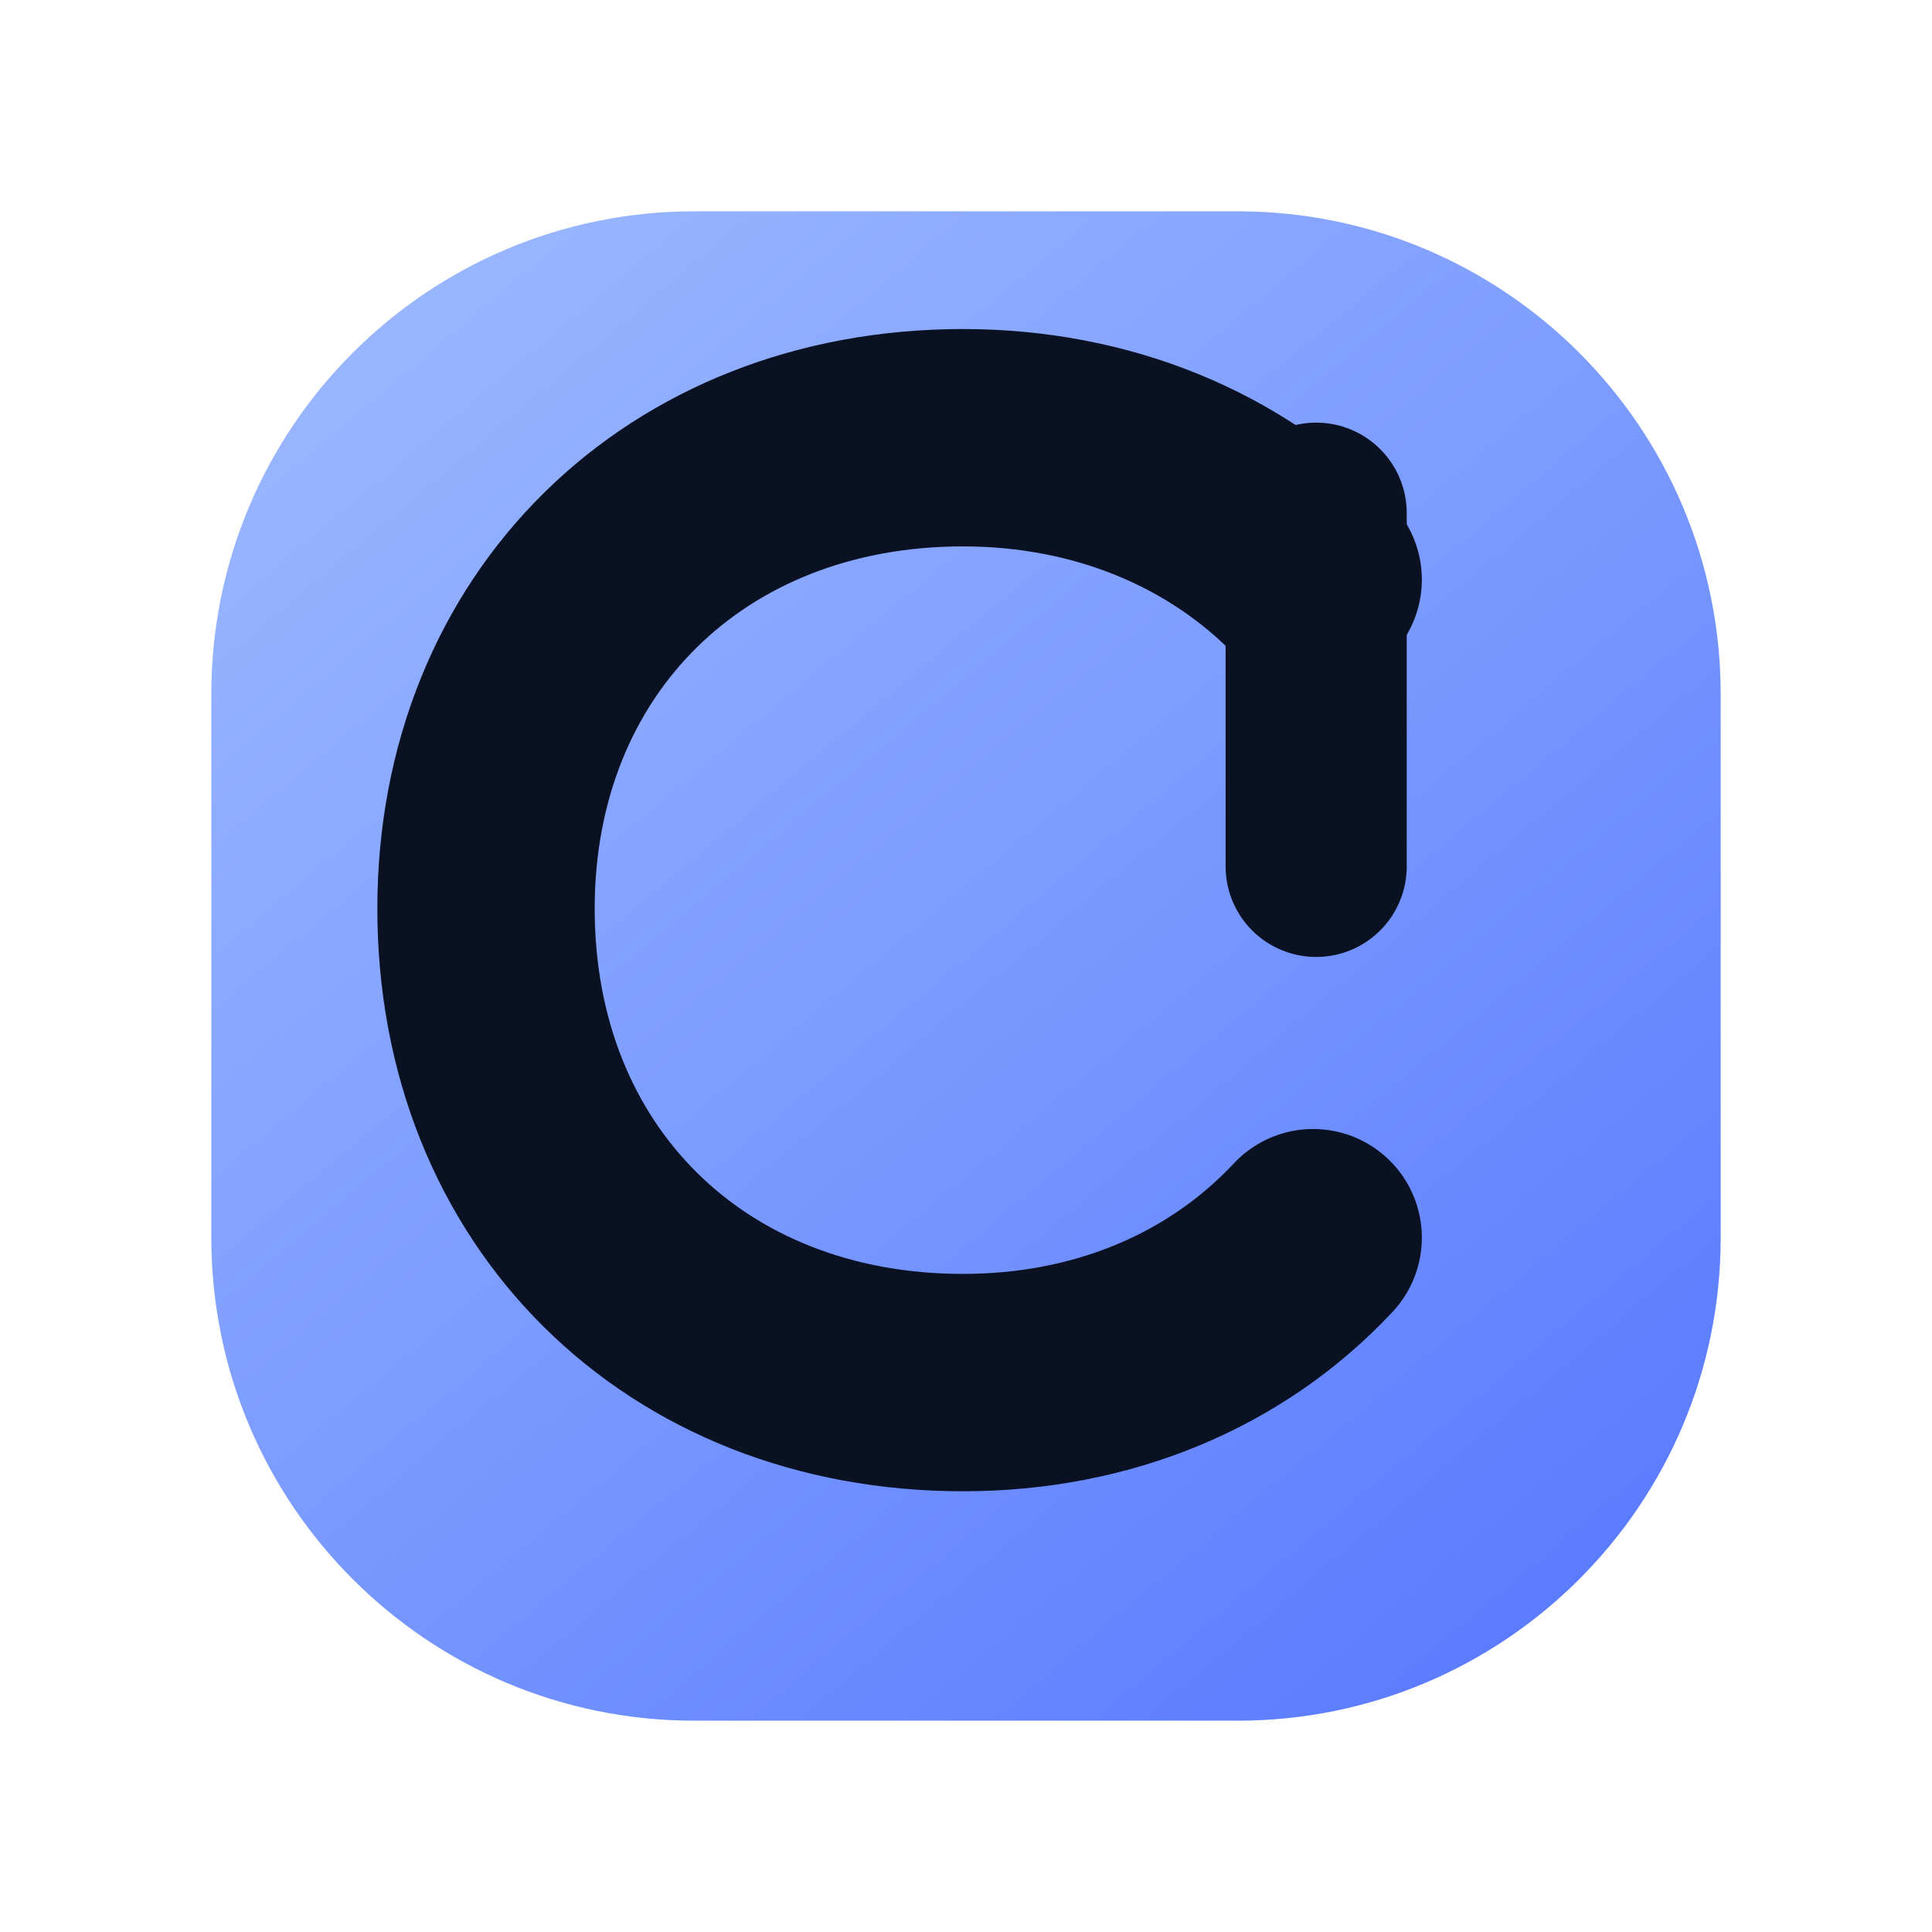
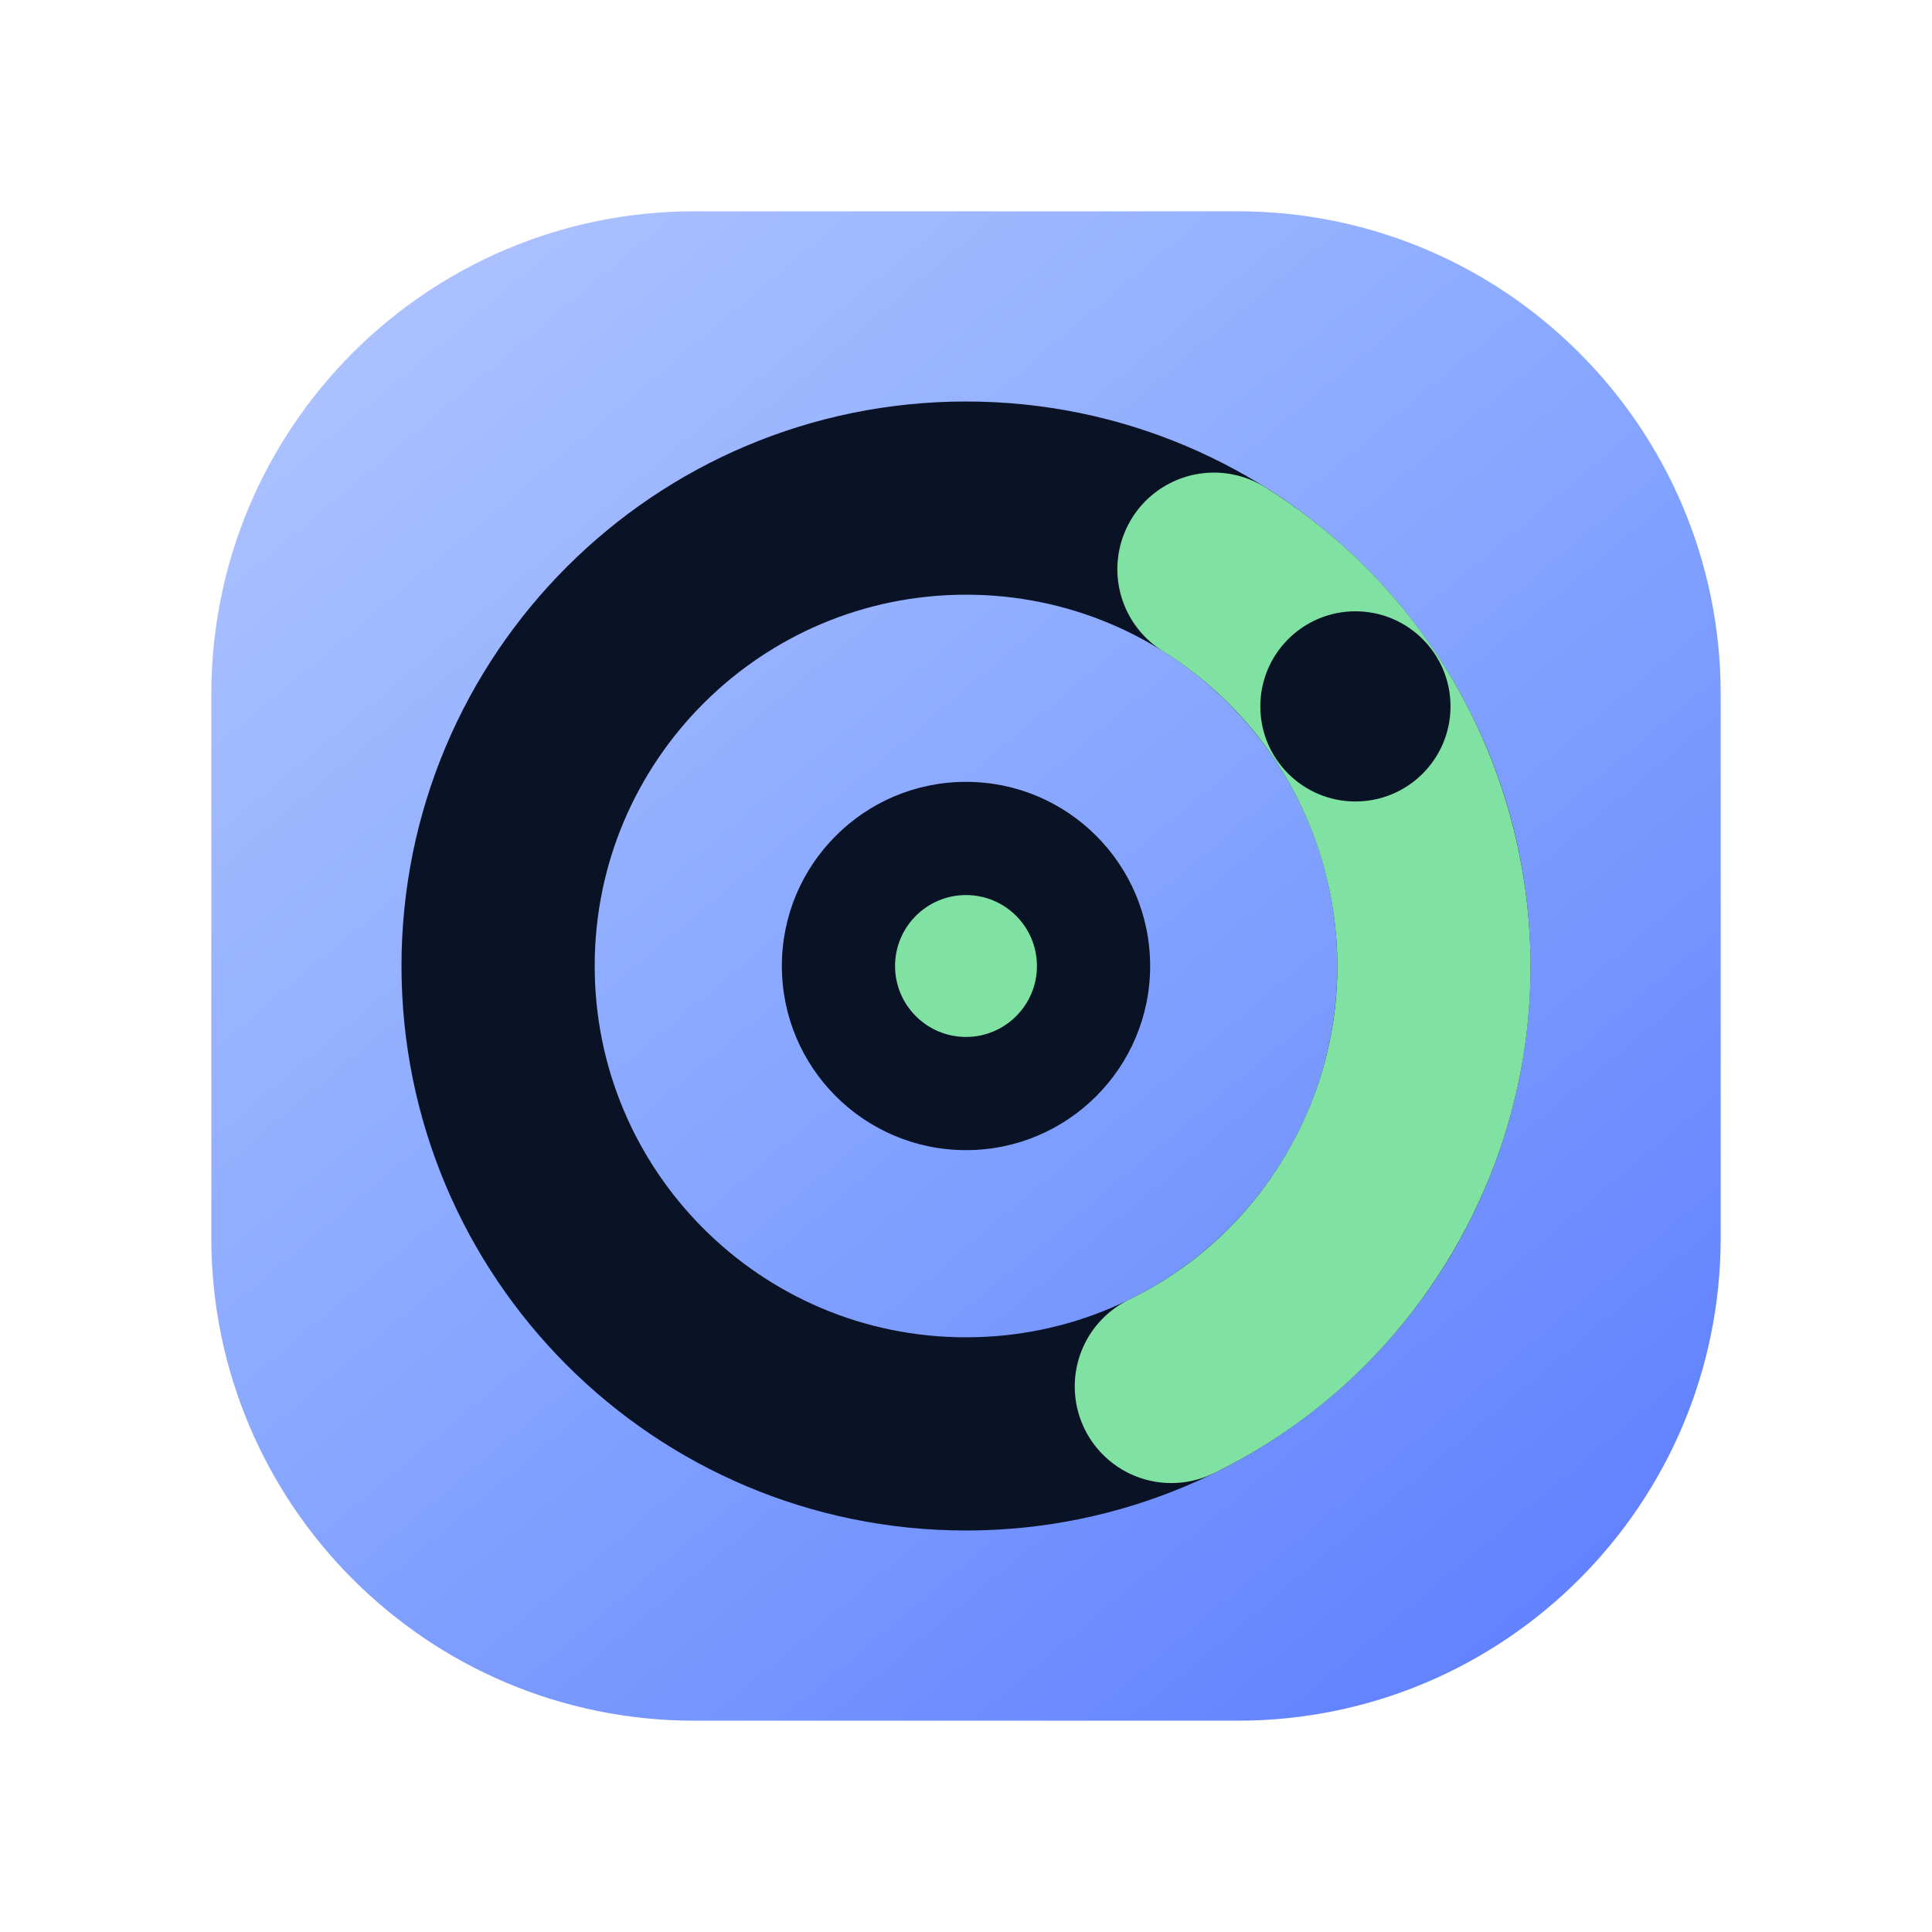
<svg xmlns="http://www.w3.org/2000/svg" viewBox="0 0 64 64" role="img" aria-labelledby="title desc">
  <defs>
    <linearGradient id="panel" x1="11" y1="8" x2="53" y2="58" gradientUnits="userSpaceOnUse">
-       <stop offset="0" stop-color="#9cb8ff" />
-       <stop offset="0.45" stop-color="#7d9dff" />
-       <stop offset="1" stop-color="#5677ff" />
+       <stop offset="0" stop-color="#afc4ff" />
+       <stop offset="0.48" stop-color="#86a6ff" />
+       <stop offset="1" stop-color="#5c7cff" />
    </linearGradient>
  </defs>
  <rect x="7" y="7" width="50" height="50" rx="16" fill="url(#panel)" />
-   <path d="M43.5 19.2c-2.9-3-7-4.7-11.6-4.7-9.2 0-15.8 6.5-15.8 15.6 0 9.2 6.6 15.7 15.8 15.7 4.6 0 8.7-1.7 11.6-4.8" fill="none" stroke="#091122" stroke-linecap="round" stroke-width="7.2" />
-   <path d="M43.6 17v11.7" fill="none" stroke="#091122" stroke-linecap="round" stroke-width="6" />
+   <circle cx="32" cy="32" r="15.5" fill="none" stroke="#0a1325" stroke-width="6.4" stroke-linecap="round" />
+   <circle cx="32" cy="32" r="15.5" fill="none" stroke="#7fe1a2" stroke-width="6.4" stroke-linecap="round" stroke-dasharray="33 96" transform="rotate(-58 32 32)" />
+   <circle cx="32" cy="32" r="6.1" fill="#0a1325" />
+   <circle cx="32" cy="32" r="2.35" fill="#7fe1a2" />
+   <circle cx="44.9" cy="23.4" r="3.15" fill="#0a1325" />
</svg>
